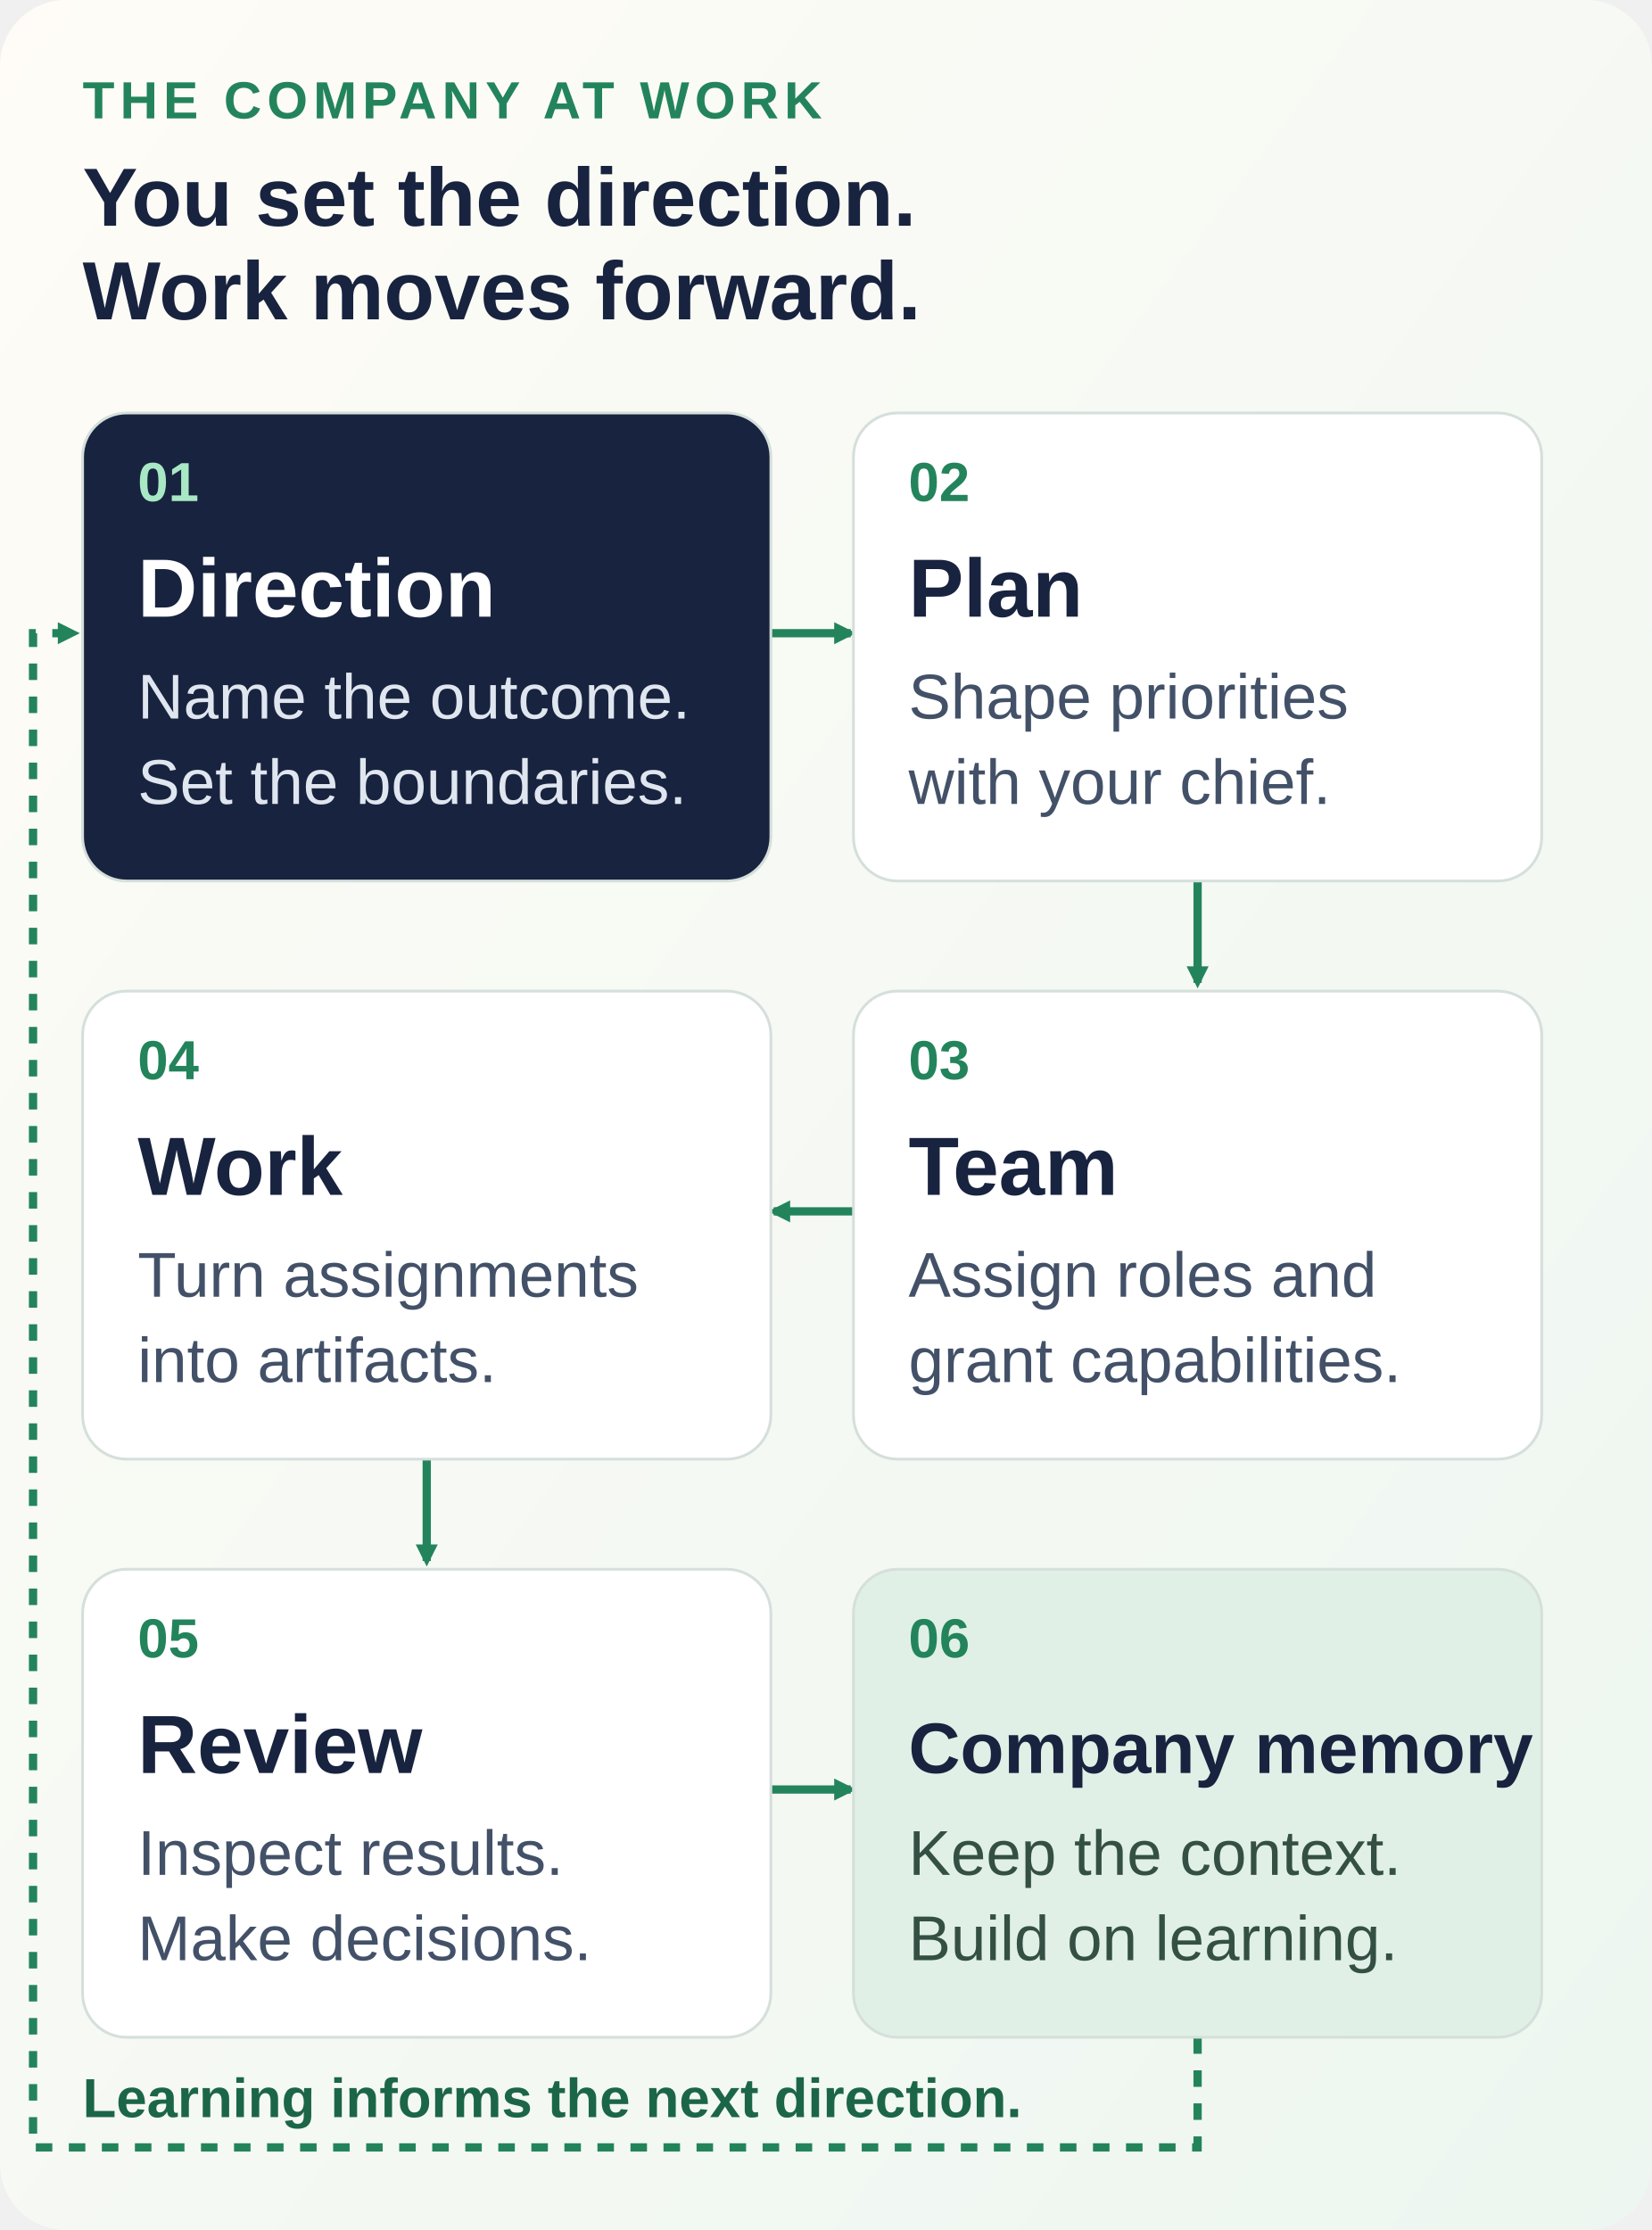
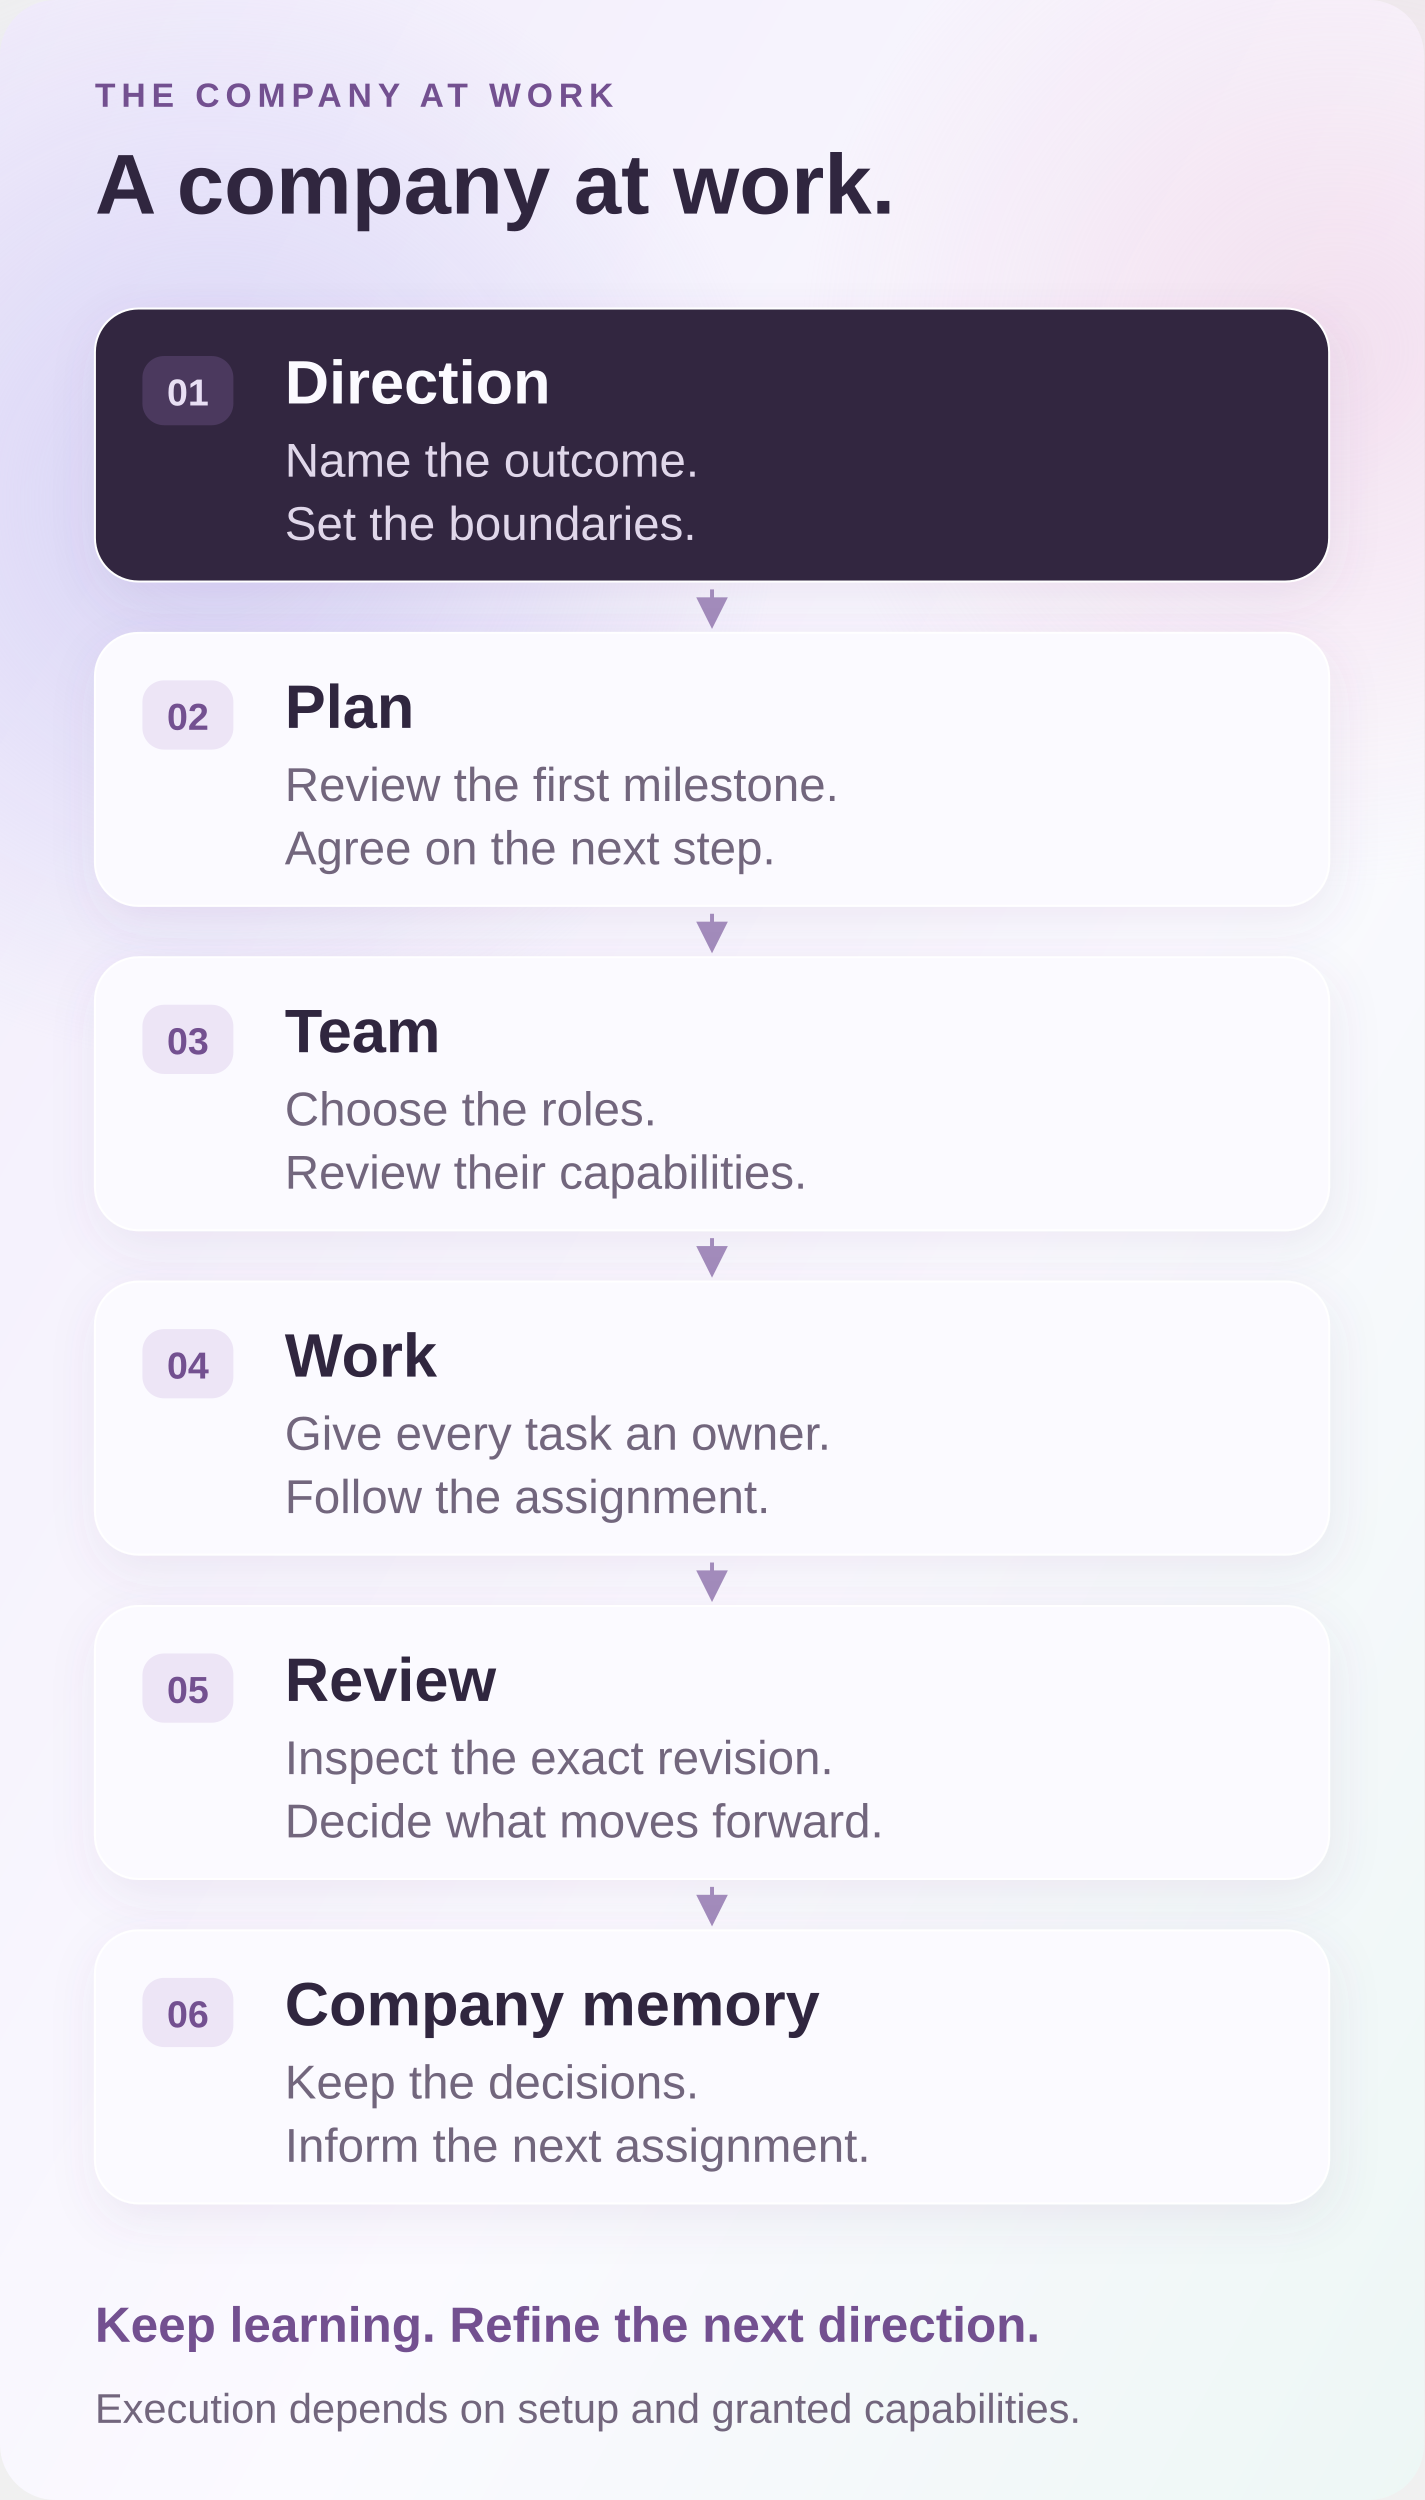
- <svg xmlns="http://www.w3.org/2000/svg" width="600" height="810" viewBox="0 0 600 810" role="img" aria-labelledby="title desc">
+ <svg xmlns="http://www.w3.org/2000/svg" width="720" height="1264" viewBox="0 0 720 1264" role="img" aria-labelledby="title desc">
  <defs>
-     <linearGradient id="paper" x1="0" y1="0" x2="1" y2="1">
-       <stop stop-color="#fffcf7" />
-       <stop offset="1" stop-color="#edf6f0" />
+     <linearGradient id="paper" x2="1" y2="1">
+       <stop stop-color="#f1ecfb" />
+       <stop offset=".6" stop-color="#fbfaff" />
+       <stop offset="1" stop-color="#edf7f5" />
    </linearGradient>
-     <marker id="arrow" markerWidth="8" markerHeight="8" refX="6" refY="4" orient="auto" markerUnits="userSpaceOnUse">
-       <path d="M0 0 8 4 0 8Z" fill="#23845c" />
+     <radialGradient id="lavender">
+       <stop stop-color="#c5c1f2" stop-opacity=".62" />
+       <stop offset="1" stop-color="#c5c1f2" stop-opacity="0" />
+     </radialGradient>
+     <radialGradient id="pink">
+       <stop stop-color="#eac2dd" stop-opacity=".46" />
+       <stop offset="1" stop-color="#eac2dd" stop-opacity="0" />
+     </radialGradient>
+     <filter id="shadow" x="-10%" y="-15%" width="120%" height="145%">
+       <feDropShadow dy="8" stdDeviation="12" flood-color="#735090" flood-opacity=".09" />
+     </filter>
+     <marker id="arrow" markerWidth="8" markerHeight="8" refX="6" refY="4" orient="auto">
+       <path d="M0 0L8 4L0 8Z" fill="#a28bbb" />
    </marker>
  </defs>
-   <rect width="600" height="810" rx="24" fill="url(#paper)" />
+   <rect width="720" height="1264" rx="28" fill="url(#paper)" />
+   <circle cx="108.0" cy="252.8" r="288.0" fill="url(#lavender)" />
+   <circle cx="676.8" cy="176.96" r="273.6" fill="url(#pink)" />
  <g font-family="Segoe UI,Arial,sans-serif">
-     <text x="30" y="43" fill="#23845c" font-size="19" font-weight="700" letter-spacing="2">THE COMPANY AT WORK</text>
-     <text x="30" y="82" fill="#18233f" font-size="30" font-weight="700">You set the direction.</text>
-     <text x="30" y="116" fill="#18233f" font-size="30" font-weight="700">Work moves forward.</text>
-     <g fill="none" stroke="#23845c" stroke-width="3" marker-end="url(#arrow)">
-       <path d="M280 230H309" />
-       <path d="M435 320V357" />
-       <path d="M310 440H281" />
-       <path d="M155 530V567" />
-       <path d="M280 650H309" />
-       <path d="M435 740V780H12V230H27" stroke-dasharray="6 6" />
-     </g>
-     <rect x="30" y="150" width="250" height="170" rx="16" fill="#18233f" stroke="#d5dfdb" />
-     <text x="50" y="182" fill="#a8e8c5" font-size="20" font-weight="700">01</text>
-     <text x="50" y="224" fill="#fff" font-size="30" font-weight="700">Direction</text>
-     <text x="50" y="261" fill="#e0e6ef" font-size="23" font-weight="400">Name the outcome.</text>
-     <text x="50" y="292" fill="#e0e6ef" font-size="23" font-weight="400">Set the boundaries.</text>
-     <rect x="310" y="150" width="250" height="170" rx="16" fill="#fff" stroke="#d5dfdb" />
-     <text x="330" y="182" fill="#23845c" font-size="20" font-weight="700">02</text>
-     <text x="330" y="224" fill="#18233f" font-size="30" font-weight="700">Plan</text>
-     <text x="330" y="261" fill="#435168" font-size="23" font-weight="400">Shape priorities</text>
-     <text x="330" y="292" fill="#435168" font-size="23" font-weight="400">with your chief.</text>
-     <rect x="310" y="360" width="250" height="170" rx="16" fill="#fff" stroke="#d5dfdb" />
-     <text x="330" y="392" fill="#23845c" font-size="20" font-weight="700">03</text>
-     <text x="330" y="434" fill="#18233f" font-size="30" font-weight="700">Team</text>
-     <text x="330" y="471" fill="#435168" font-size="23" font-weight="400">Assign roles and</text>
-     <text x="330" y="502" fill="#435168" font-size="23" font-weight="400">grant capabilities.</text>
-     <rect x="30" y="360" width="250" height="170" rx="16" fill="#fff" stroke="#d5dfdb" />
-     <text x="50" y="392" fill="#23845c" font-size="20" font-weight="700">04</text>
-     <text x="50" y="434" fill="#18233f" font-size="30" font-weight="700">Work</text>
-     <text x="50" y="471" fill="#435168" font-size="23" font-weight="400">Turn assignments</text>
-     <text x="50" y="502" fill="#435168" font-size="23" font-weight="400">into artifacts.</text>
-     <rect x="30" y="570" width="250" height="170" rx="16" fill="#fff" stroke="#d5dfdb" />
-     <text x="50" y="602" fill="#23845c" font-size="20" font-weight="700">05</text>
-     <text x="50" y="644" fill="#18233f" font-size="30" font-weight="700">Review</text>
-     <text x="50" y="681" fill="#435168" font-size="23" font-weight="400">Inspect results.</text>
-     <text x="50" y="712" fill="#435168" font-size="23" font-weight="400">Make decisions.</text>
-     <rect x="310" y="570" width="250" height="170" rx="16" fill="#e0f0e6" stroke="#d5dfdb" />
-     <text x="330" y="602" fill="#23845c" font-size="20" font-weight="700">06</text>
-     <text x="330" y="644" fill="#18233f" font-size="26" font-weight="700">Company memory</text>
-     <text x="330" y="681" fill="#344f43" font-size="23" font-weight="400">Keep the context.</text>
-     <text x="330" y="712" fill="#344f43" font-size="23" font-weight="400">Build on learning.</text>
-     <text x="30" y="769" fill="#1c6648" font-size="20" font-weight="600">Learning informs the next direction.</text>
+     <text x="48" y="54" font-size="17" fill="#735090" font-weight="650" letter-spacing="3">THE COMPANY AT WORK</text>
+     <text x="48" y="108" font-size="43" fill="#30263f" font-weight="600">A company at work.</text>
+     <rect x="48" y="156" width="624" height="138" rx="22" fill="#30263f" stroke="#ffffff" filter="url(#shadow)" />
+     <rect x="72" y="180" width="46" height="35" rx="11" fill="#4b395e" />
+     <text x="95" y="205" font-size="19" fill="#e8dff4" font-weight="650" text-anchor="middle">01</text>
+     <text x="144" y="204" font-size="31" fill="#fbfaff" font-weight="600">Direction</text>
+     <text x="144" y="241" font-size="24" fill="#e0d7ea" font-weight="400">Name the outcome.</text>
+     <text x="144" y="273" font-size="24" fill="#e0d7ea" font-weight="400">Set the boundaries.</text>
+     <path d="M360 298V314" fill="none" stroke="#a28bbb" stroke-width="2" marker-end="url(#arrow)" />
+     <rect x="48" y="320" width="624" height="138" rx="22" fill="#fbfaff" stroke="#ffffff" filter="url(#shadow)" />
+     <rect x="72" y="344" width="46" height="35" rx="11" fill="#ede5f6" />
+     <text x="95" y="369" font-size="19" fill="#735090" font-weight="650" text-anchor="middle">02</text>
+     <text x="144" y="368" font-size="31" fill="#30263f" font-weight="600">Plan</text>
+     <text x="144" y="405" font-size="24" fill="#72667d" font-weight="400">Review the first milestone.</text>
+     <text x="144" y="437" font-size="24" fill="#72667d" font-weight="400">Agree on the next step.</text>
+     <path d="M360 462V478" fill="none" stroke="#a28bbb" stroke-width="2" marker-end="url(#arrow)" />
+     <rect x="48" y="484" width="624" height="138" rx="22" fill="#fbfaff" stroke="#ffffff" filter="url(#shadow)" />
+     <rect x="72" y="508" width="46" height="35" rx="11" fill="#ede5f6" />
+     <text x="95" y="533" font-size="19" fill="#735090" font-weight="650" text-anchor="middle">03</text>
+     <text x="144" y="532" font-size="31" fill="#30263f" font-weight="600">Team</text>
+     <text x="144" y="569" font-size="24" fill="#72667d" font-weight="400">Choose the roles.</text>
+     <text x="144" y="601" font-size="24" fill="#72667d" font-weight="400">Review their capabilities.</text>
+     <path d="M360 626V642" fill="none" stroke="#a28bbb" stroke-width="2" marker-end="url(#arrow)" />
+     <rect x="48" y="648" width="624" height="138" rx="22" fill="#fbfaff" stroke="#ffffff" filter="url(#shadow)" />
+     <rect x="72" y="672" width="46" height="35" rx="11" fill="#ede5f6" />
+     <text x="95" y="697" font-size="19" fill="#735090" font-weight="650" text-anchor="middle">04</text>
+     <text x="144" y="696" font-size="31" fill="#30263f" font-weight="600">Work</text>
+     <text x="144" y="733" font-size="24" fill="#72667d" font-weight="400">Give every task an owner.</text>
+     <text x="144" y="765" font-size="24" fill="#72667d" font-weight="400">Follow the assignment.</text>
+     <path d="M360 790V806" fill="none" stroke="#a28bbb" stroke-width="2" marker-end="url(#arrow)" />
+     <rect x="48" y="812" width="624" height="138" rx="22" fill="#fbfaff" stroke="#ffffff" filter="url(#shadow)" />
+     <rect x="72" y="836" width="46" height="35" rx="11" fill="#ede5f6" />
+     <text x="95" y="861" font-size="19" fill="#735090" font-weight="650" text-anchor="middle">05</text>
+     <text x="144" y="860" font-size="31" fill="#30263f" font-weight="600">Review</text>
+     <text x="144" y="897" font-size="24" fill="#72667d" font-weight="400">Inspect the exact revision.</text>
+     <text x="144" y="929" font-size="24" fill="#72667d" font-weight="400">Decide what moves forward.</text>
+     <path d="M360 954V970" fill="none" stroke="#a28bbb" stroke-width="2" marker-end="url(#arrow)" />
+     <rect x="48" y="976" width="624" height="138" rx="22" fill="#fbfaff" stroke="#ffffff" filter="url(#shadow)" />
+     <rect x="72" y="1000" width="46" height="35" rx="11" fill="#ede5f6" />
+     <text x="95" y="1025" font-size="19" fill="#735090" font-weight="650" text-anchor="middle">06</text>
+     <text x="144" y="1024" font-size="31" fill="#30263f" font-weight="600">Company memory</text>
+     <text x="144" y="1061" font-size="24" fill="#72667d" font-weight="400">Keep the decisions.</text>
+     <text x="144" y="1093" font-size="24" fill="#72667d" font-weight="400">Inform the next assignment.</text>
+     <text x="48" y="1184" font-size="25" fill="#735090" font-weight="600">Keep learning. Refine the next direction.</text>
+     <text x="48" y="1225" font-size="21" fill="#72667d" font-weight="400">Execution depends on setup and granted capabilities.</text>
  </g>
</svg>
